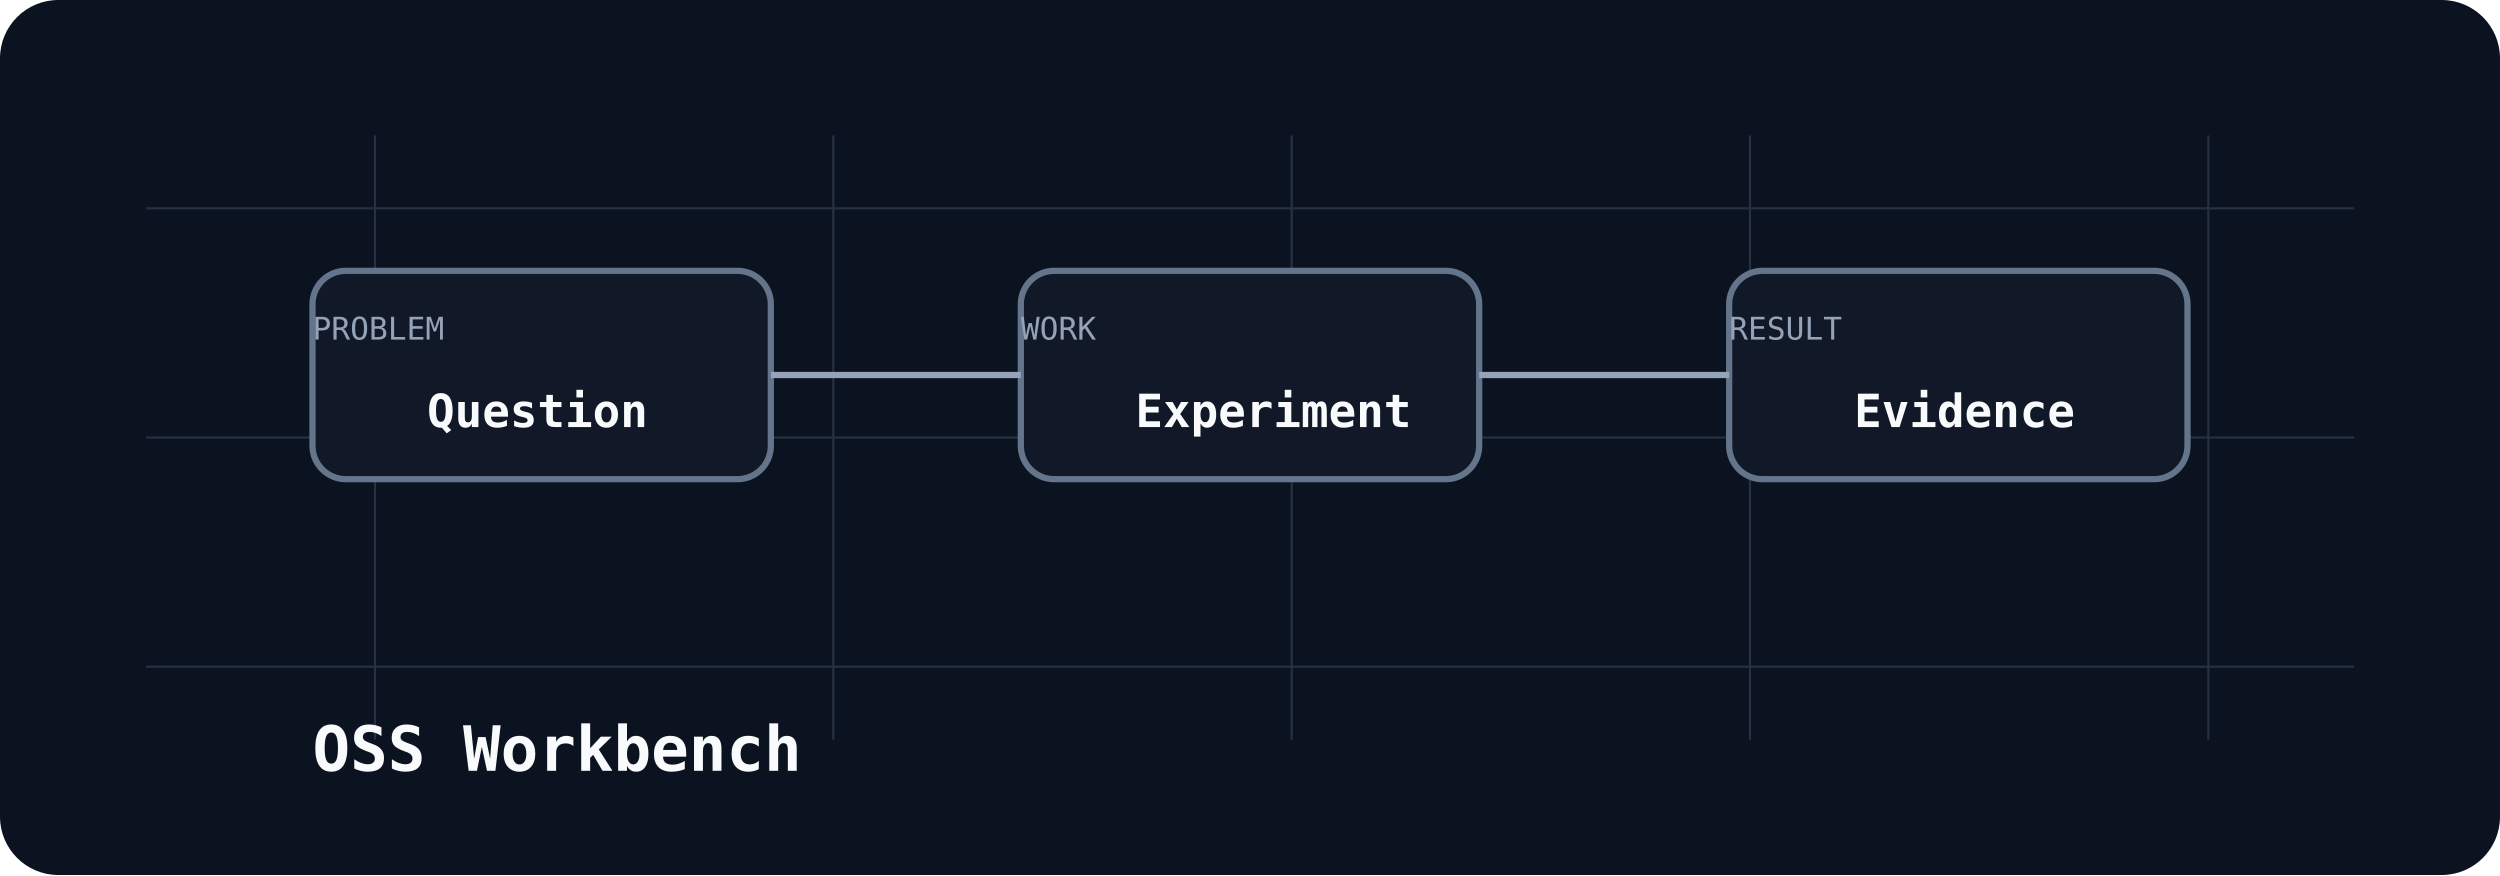
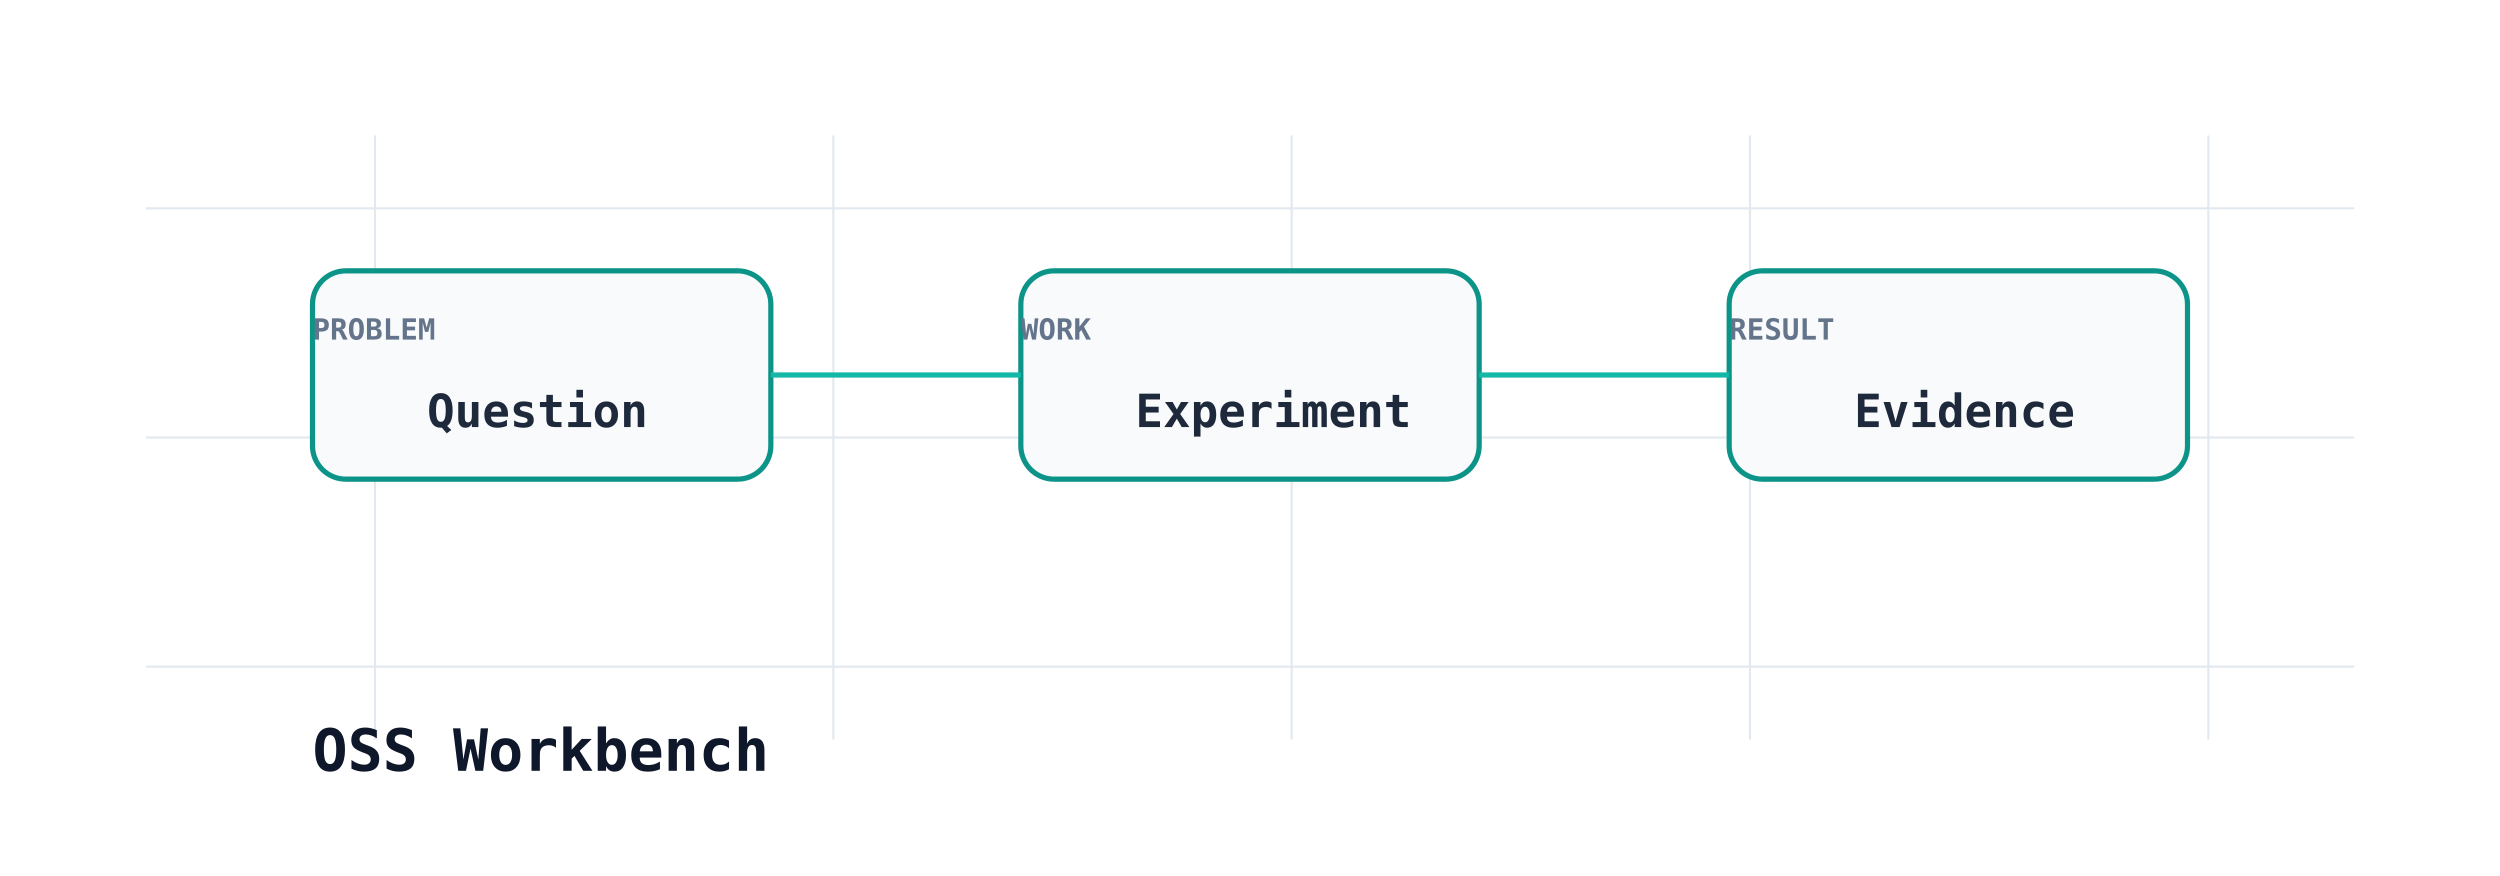
- <svg xmlns="http://www.w3.org/2000/svg" viewBox="0 0 1200 420">
-   <rect width="1200" height="420" rx="28" fill="#0b1220" />
-   <g stroke="#263244" stroke-width="1">
+ <svg xmlns="http://www.w3.org/2000/svg" viewBox="0 0 1200 420" role="img">
+   <style>
+     .svg-bg { fill: var(--surface, #ffffff); }
+     .svg-grid { stroke: var(--border-soft, #e2e8f0); }
+     .svg-card { fill: var(--surface-hi, #f8fafc); stroke: var(--accent, #0d9488); }
+     .svg-link { stroke: var(--accent, #14b8a6); }
+     .svg-text-title { fill: var(--text, #1e293b); }
+     .svg-text-sub { fill: var(--text-faint, #64748b); }
+     .svg-brand { fill: var(--text, #0f172a); }
+     @media (prefers-color-scheme: dark) {
+       .svg-bg { fill: var(--surface, #212a36); }
+       .svg-grid { stroke: var(--border-soft, #253242); }
+       .svg-card { fill: var(--surface-hi, #1a222c); stroke: var(--accent, #2dd4bf); }
+       .svg-link { stroke: var(--accent, #5eead4); }
+       .svg-text-title { fill: var(--text, #f0f6fc); }
+       .svg-text-sub { fill: var(--text-faint, #94a3b8); }
+       .svg-brand { fill: var(--text, #f0f6fc); }
+     }
+   </style>
+   <rect width="1200" height="420" rx="24" class="svg-bg" />
+   <g class="svg-grid" stroke-width="1">
    <path d="M70 100h1060M70 210h1060M70 320h1060" />
    <path d="M180 65v290M400 65v290M620 65v290M840 65v290M1060 65v290" />
  </g>
-   <g fill="#111827" stroke="#64748b" stroke-width="3">
+   <g class="svg-card" stroke-width="2.5">
    <rect x="150" y="130" width="220" height="100" rx="16" />
    <rect x="490" y="130" width="220" height="100" rx="16" />
    <rect x="830" y="130" width="220" height="100" rx="16" />
  </g>
-   <g fill="none" stroke="#94a3b8" stroke-width="3">
+   <g class="svg-link" fill="none" stroke-width="2.5">
    <path d="M370 180h120M710 180h120" />
  </g>
-   <g fill="#f8fafc" font-family="ui-monospace,SFMono-Regular,Menlo,monospace">
-     <text x="150" y="163" font-size="15" fill="#94a3b8">PROBLEM</text>
-     <text x="205" y="205" font-size="22" font-weight="700">Question</text>
-     <text x="490" y="163" font-size="15" fill="#94a3b8">WORK</text>
-     <text x="545" y="205" font-size="22" font-weight="700">Experiment</text>
-     <text x="830" y="163" font-size="15" fill="#94a3b8">RESULT</text>
-     <text x="890" y="205" font-size="22" font-weight="700">Evidence</text>
-     <text x="150" y="370" font-size="30" font-weight="700">OSS Workbench</text>
+   <g font-family="ui-monospace,SFMono-Regular,Menlo,monospace">
+     <text x="150" y="163" font-size="14" font-weight="600" class="svg-text-sub">PROBLEM</text>
+     <text x="205" y="205" font-size="22" font-weight="700" class="svg-text-title">Question</text>
+     <text x="490" y="163" font-size="14" font-weight="600" class="svg-text-sub">WORK</text>
+     <text x="545" y="205" font-size="22" font-weight="700" class="svg-text-title">Experiment</text>
+     <text x="830" y="163" font-size="14" font-weight="600" class="svg-text-sub">RESULT</text>
+     <text x="890" y="205" font-size="22" font-weight="700" class="svg-text-title">Evidence</text>
+     <text x="150" y="370" font-size="28" font-weight="700" class="svg-brand">OSS Workbench</text>
  </g>
</svg>
